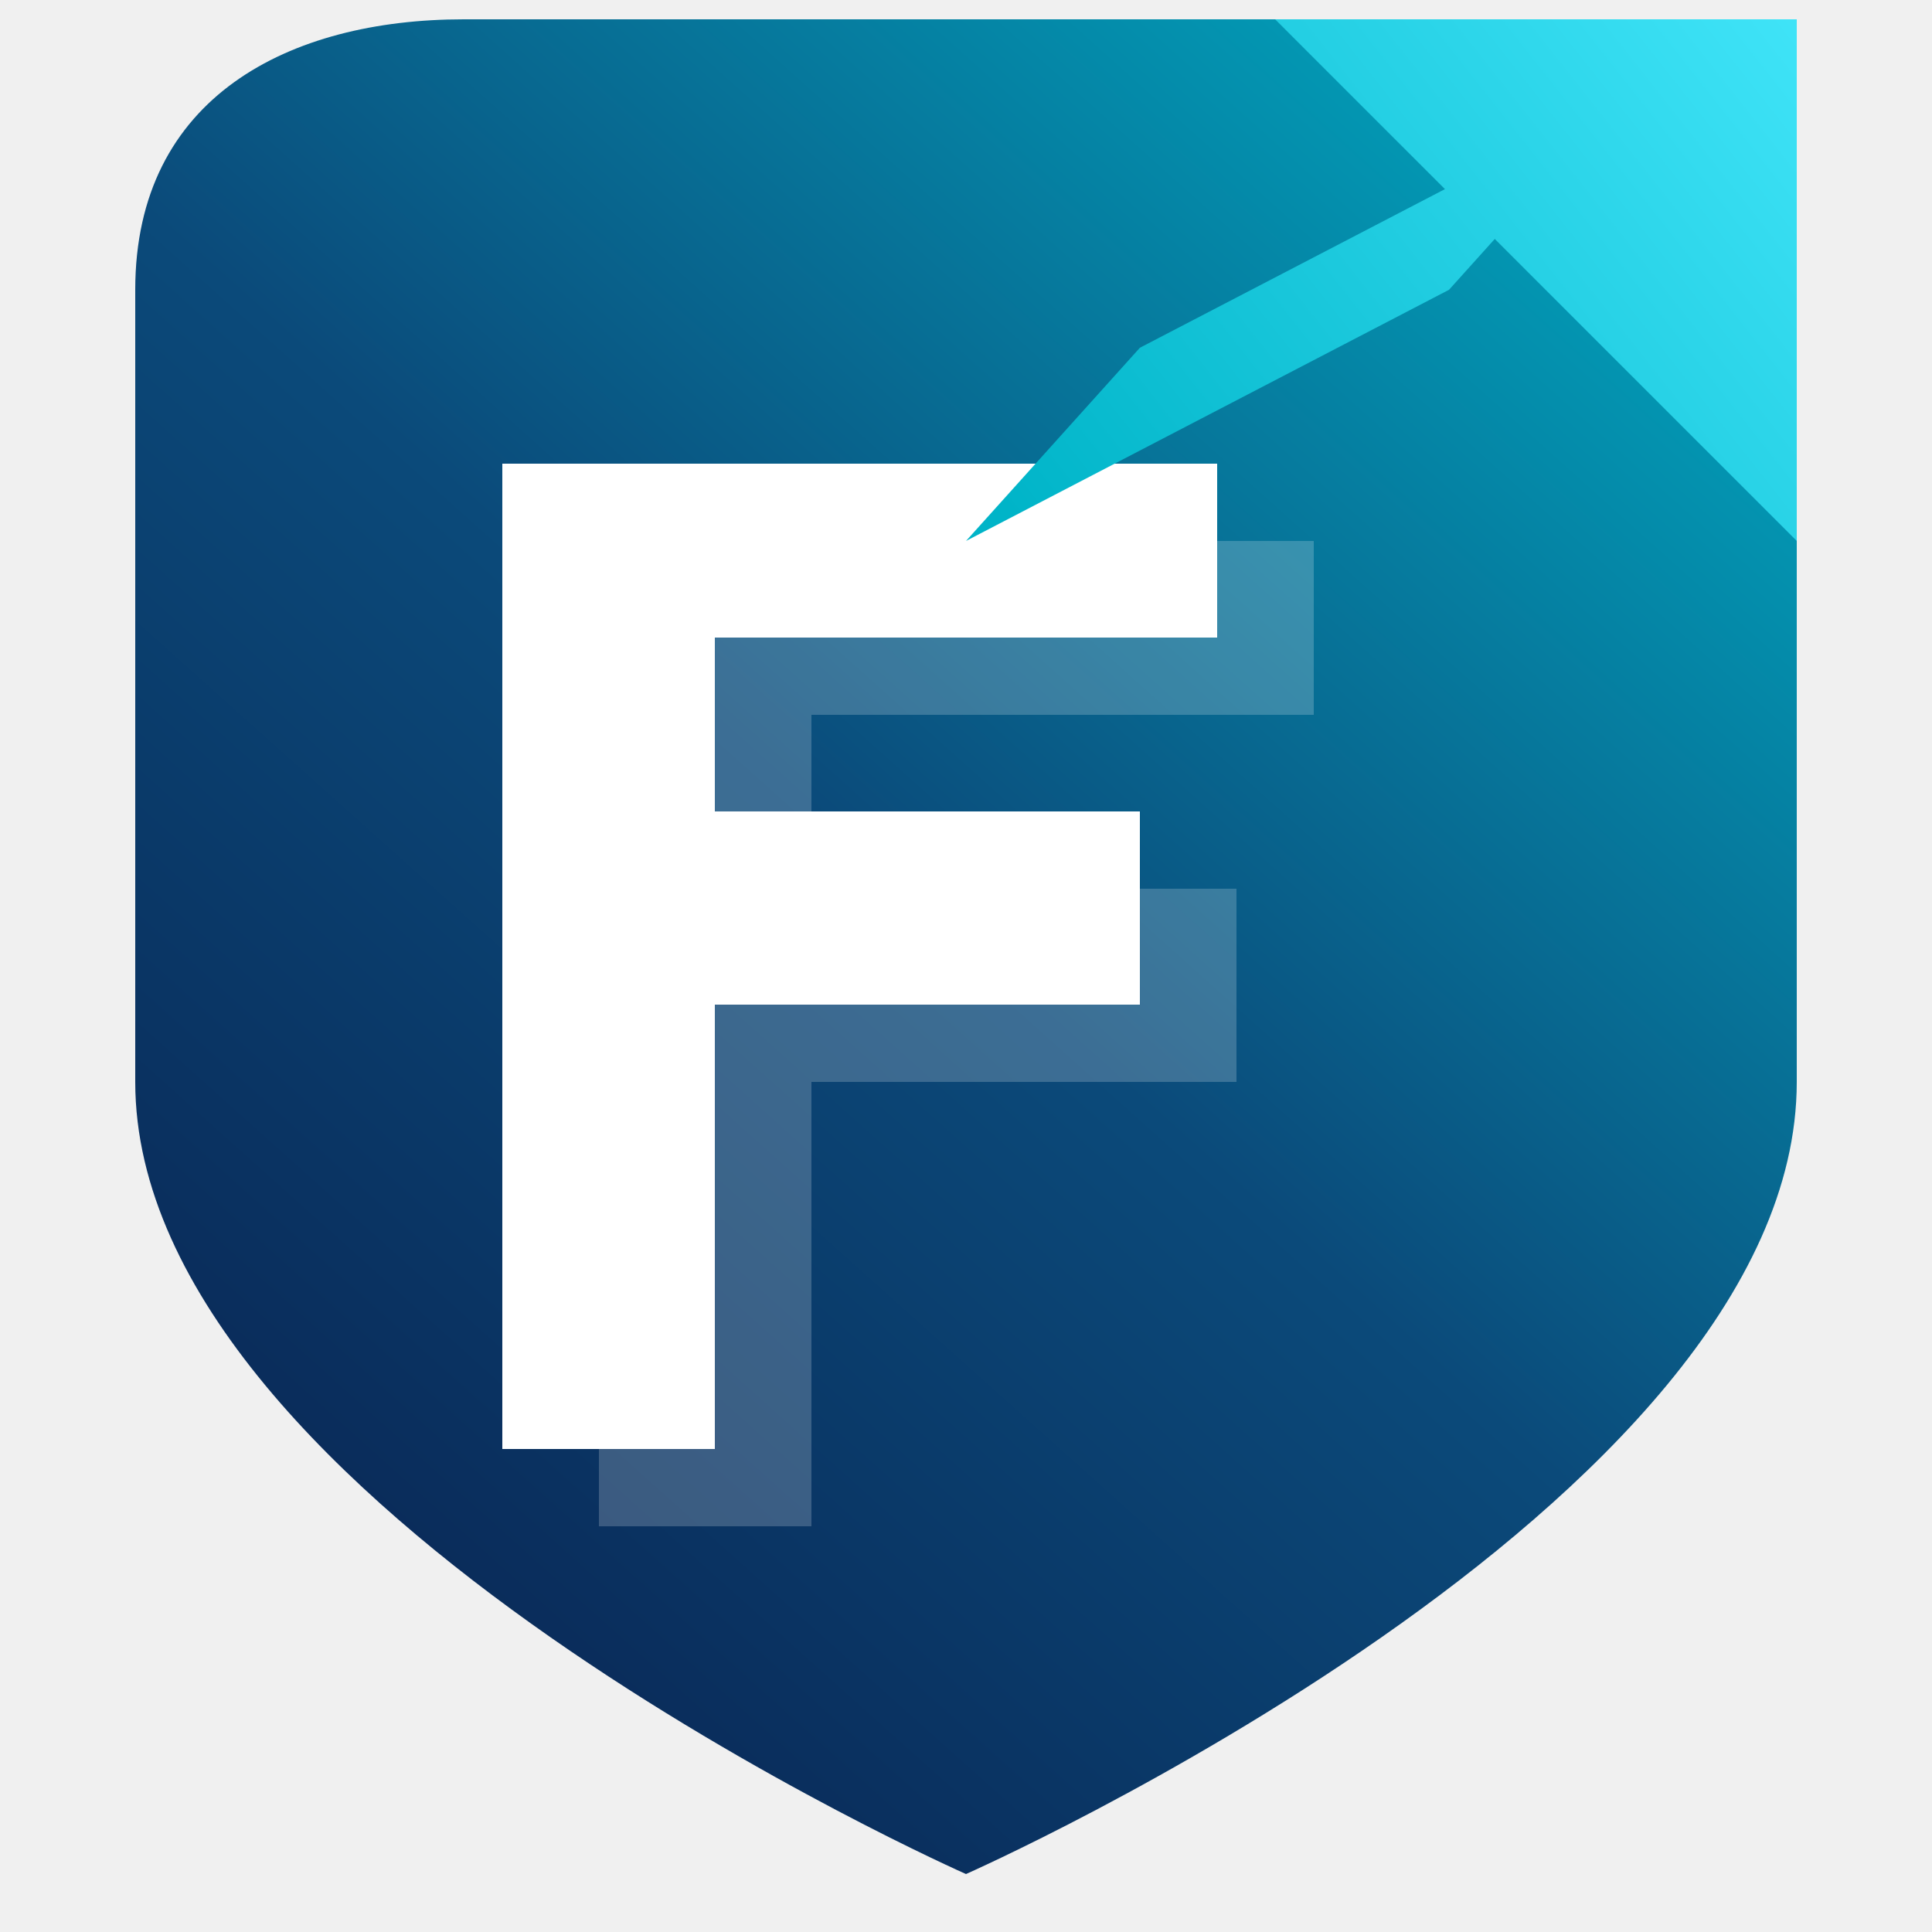
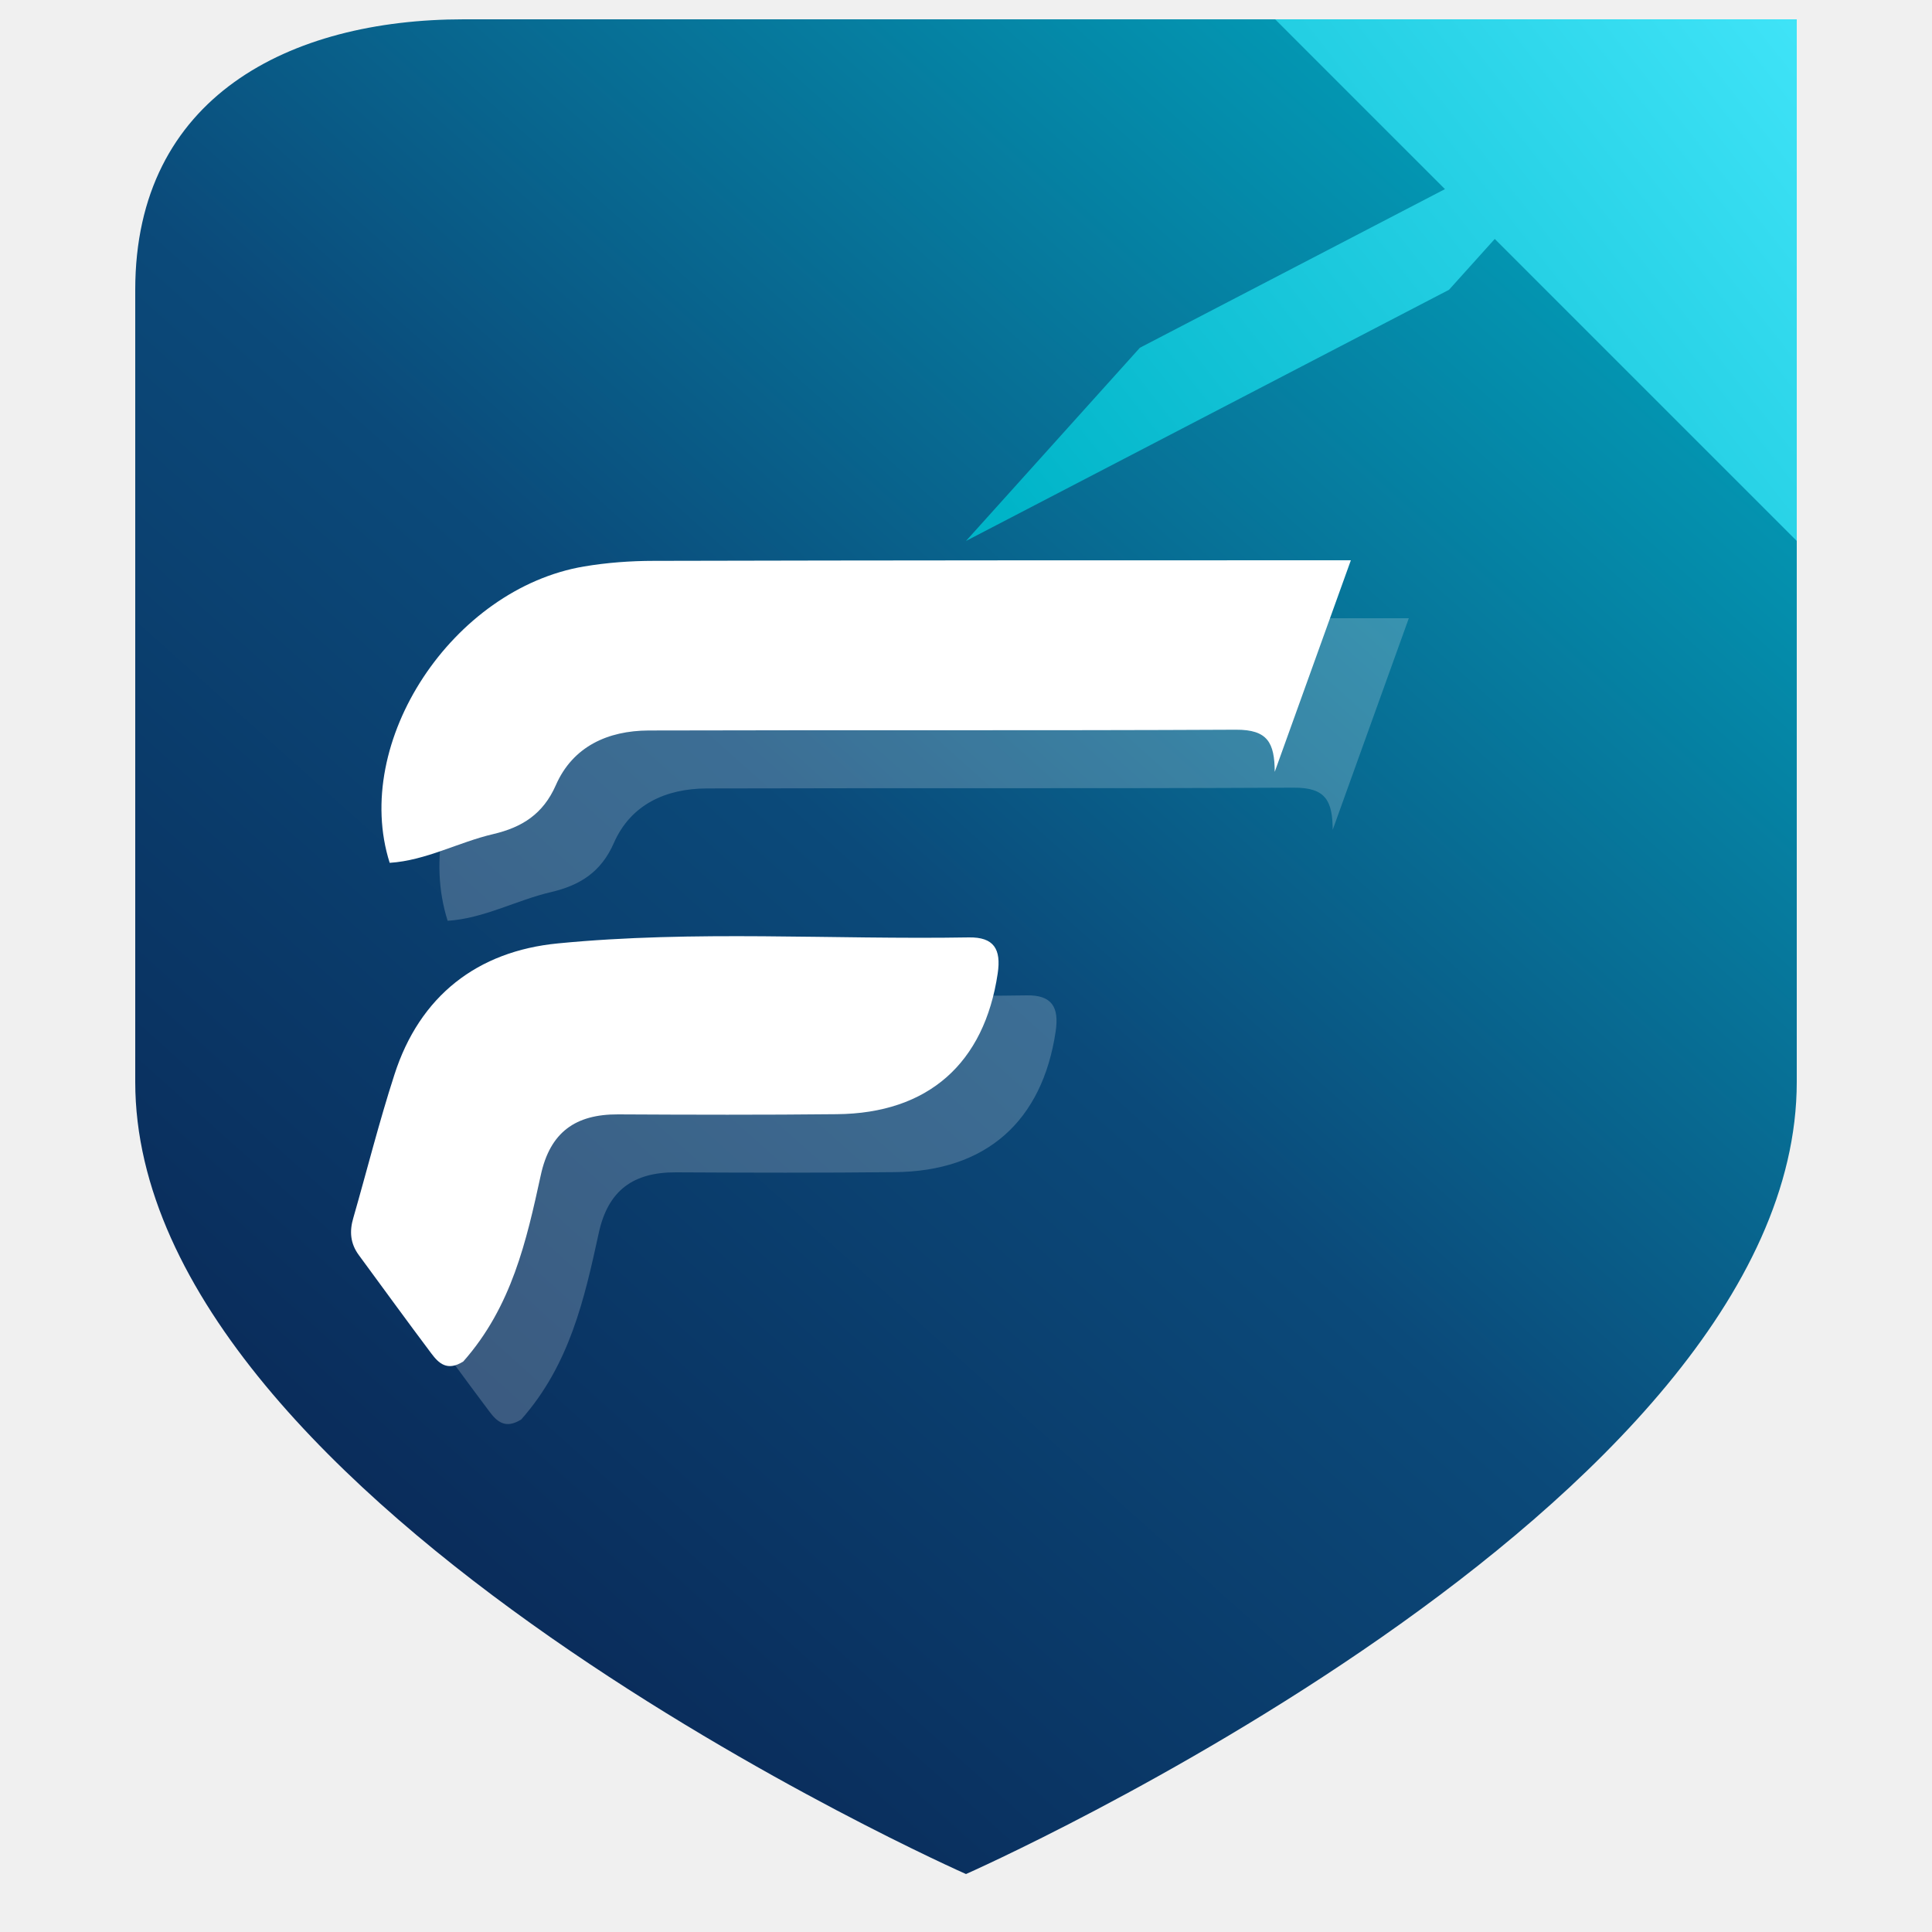
<svg xmlns="http://www.w3.org/2000/svg" viewBox="0 0 100 100">
  <defs>
    <linearGradient id="sg" x1="7" y1="97" x2="93" y2="1" gradientUnits="userSpaceOnUse">
      <stop offset="0%" stop-color="#091c4a" />
      <stop offset="50%" stop-color="#0b4a7a" />
      <stop offset="100%" stop-color="#00b4c8" />
    </linearGradient>
    <linearGradient id="ag" x1="55" y1="30" x2="93" y2="0" gradientUnits="userSpaceOnUse">
      <stop offset="0%" stop-color="#00b4c8" />
      <stop offset="100%" stop-color="#40e4f8" />
    </linearGradient>
  </defs>
  <path d="M7,15 C7,5 15,1 24,1 L76,1 C85,1 93,5 93,15 L93,56 C93,78 50,97 50,97 C50,97 7,78 7,56 Z" fill="url(#sg)" />
-   <path d="M26,24 L26,75 L37,75 L37,52 L59,52 L59,42 L37,42 L37,33 L63,33 L63,24 Z" fill="white" opacity="0.2" transform="translate(5,4)" />
-   <path d="M26,24 L26,75 L37,75 L37,52 L59,52 L59,42 L37,42 L37,33 L63,33 L63,24 Z" fill="white" />
+   <path d="M 65.98,39.95 C 65.97,38.45 65.62,37.76 63.97,37.77 C 53.84,37.82 43.70,37.78 33.57,37.81 C 31.47,37.82 29.65,38.63 28.77,40.64 C 28.11,42.14 27.02,42.82 25.54,43.17 C 23.73,43.59 22.05,44.54 20.17,44.66 C 18.18,38.39 23.43,30.47 30.23,29.32 C 31.42,29.12 32.64,29.03 33.84,29.03 C 45.87,29.00 57.89,29.00 69.92,29.00 Z" fill="white" opacity="0.2" transform="translate(3,3)" />
+   <path d="M 23.98,70.47 C 23.14,71.00 22.70,70.55 22.33,70.06 C 21.06,68.37 19.82,66.66 18.57,64.96 C 18.13,64.36 18.08,63.73 18.29,63.03 C 19.00,60.56 19.62,58.08 20.41,55.64 C 21.72,51.54 24.72,49.23 28.88,48.83 C 35.95,48.14 43.06,48.64 50.15,48.52 C 51.44,48.50 51.83,49.12 51.64,50.39 C 50.95,55.03 48.05,57.63 43.31,57.67 C 39.54,57.71 35.76,57.70 31.99,57.68 C 29.79,57.67 28.47,58.60 27.99,60.83 C 27.25,64.22 26.49,67.63 23.98,70.47 Z" fill="white" opacity="0.2" transform="translate(3,3)" />
+   <path d="M 65.98,39.95 C 65.97,38.45 65.62,37.76 63.97,37.77 C 53.84,37.82 43.70,37.78 33.57,37.81 C 31.47,37.82 29.65,38.63 28.77,40.64 C 28.11,42.14 27.02,42.82 25.54,43.17 C 23.73,43.59 22.05,44.54 20.17,44.66 C 18.18,38.39 23.43,30.47 30.23,29.32 C 31.42,29.12 32.64,29.03 33.84,29.03 C 45.87,29.00 57.89,29.00 69.92,29.00 Z" fill="white" />
+   <path d="M 23.98,70.47 C 23.14,71.00 22.70,70.55 22.33,70.06 C 21.06,68.37 19.82,66.66 18.57,64.96 C 18.13,64.36 18.08,63.73 18.29,63.03 C 19.00,60.56 19.62,58.08 20.41,55.64 C 21.72,51.54 24.72,49.23 28.88,48.83 C 35.95,48.14 43.06,48.64 50.15,48.52 C 51.44,48.50 51.83,49.12 51.64,50.39 C 50.95,55.03 48.05,57.63 43.31,57.67 C 39.54,57.71 35.76,57.70 31.99,57.68 C 29.79,57.67 28.47,58.60 27.99,60.83 C 27.25,64.22 26.49,67.63 23.98,70.47 Z" fill="white" />
  <polygon points="66,1 93,1 93,28" fill="url(#ag)" />
  <polygon points="50,28 59,18 84,5 75,15" fill="url(#ag)" />
</svg>
